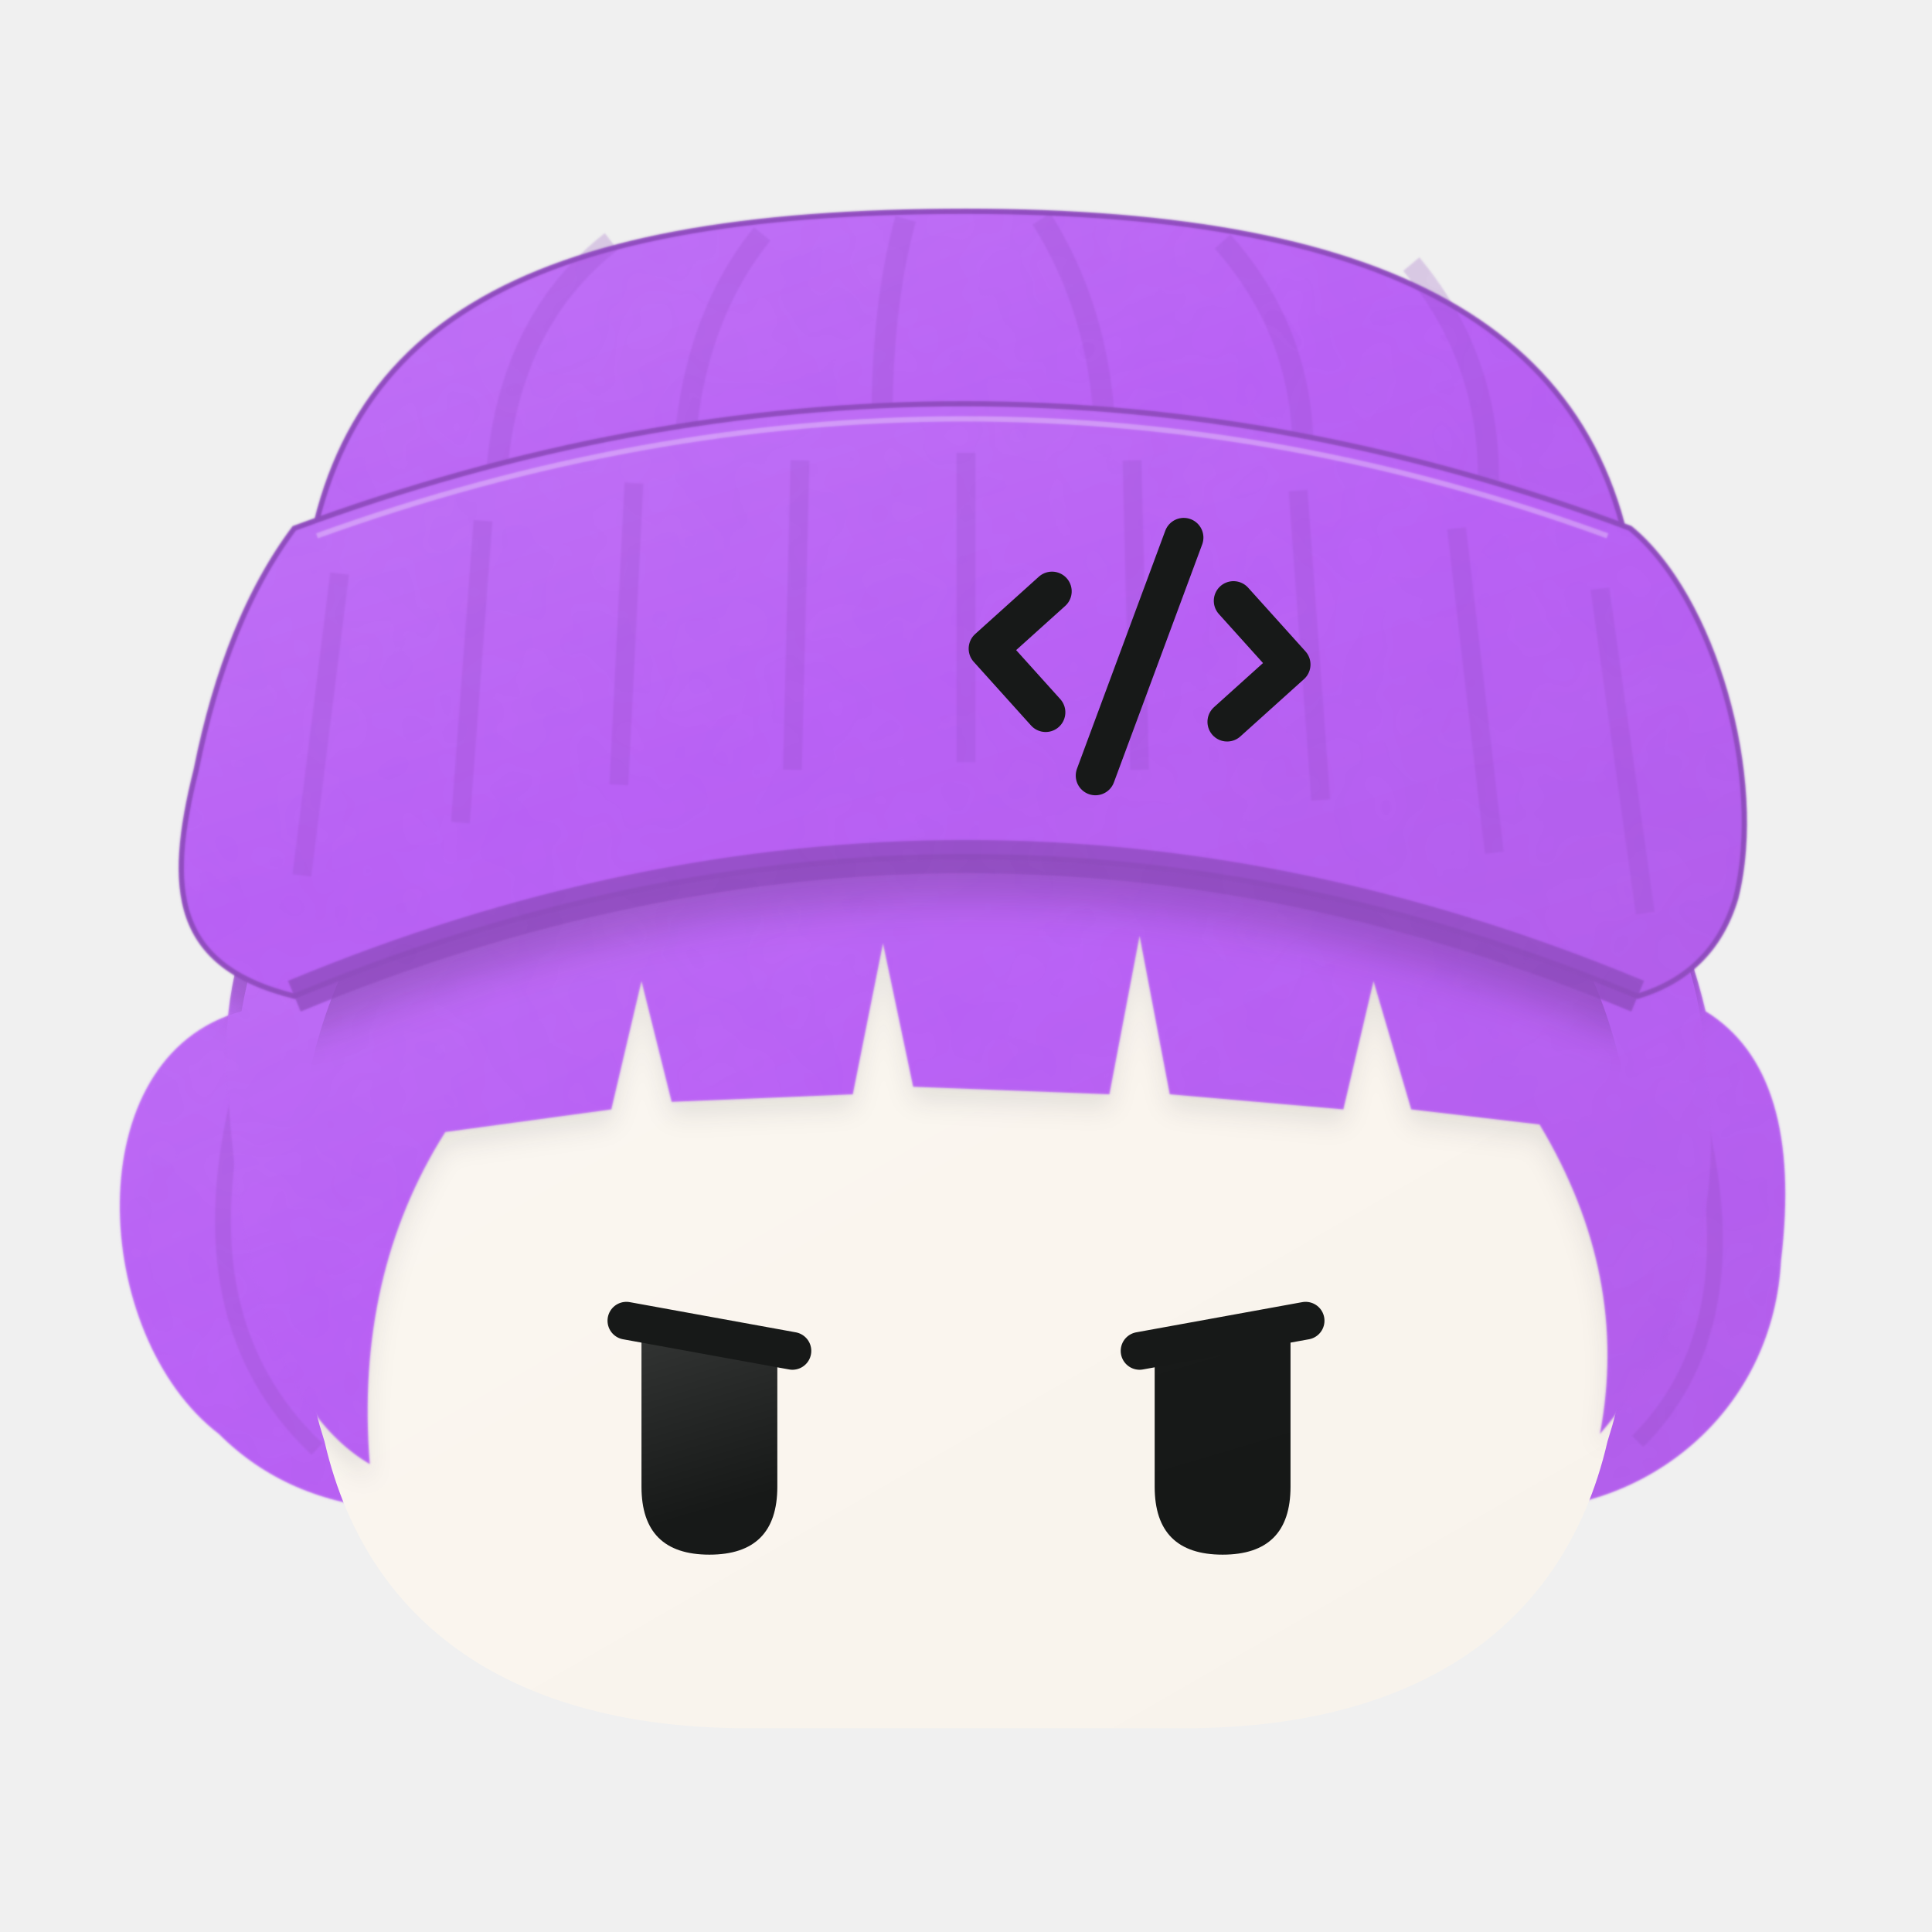
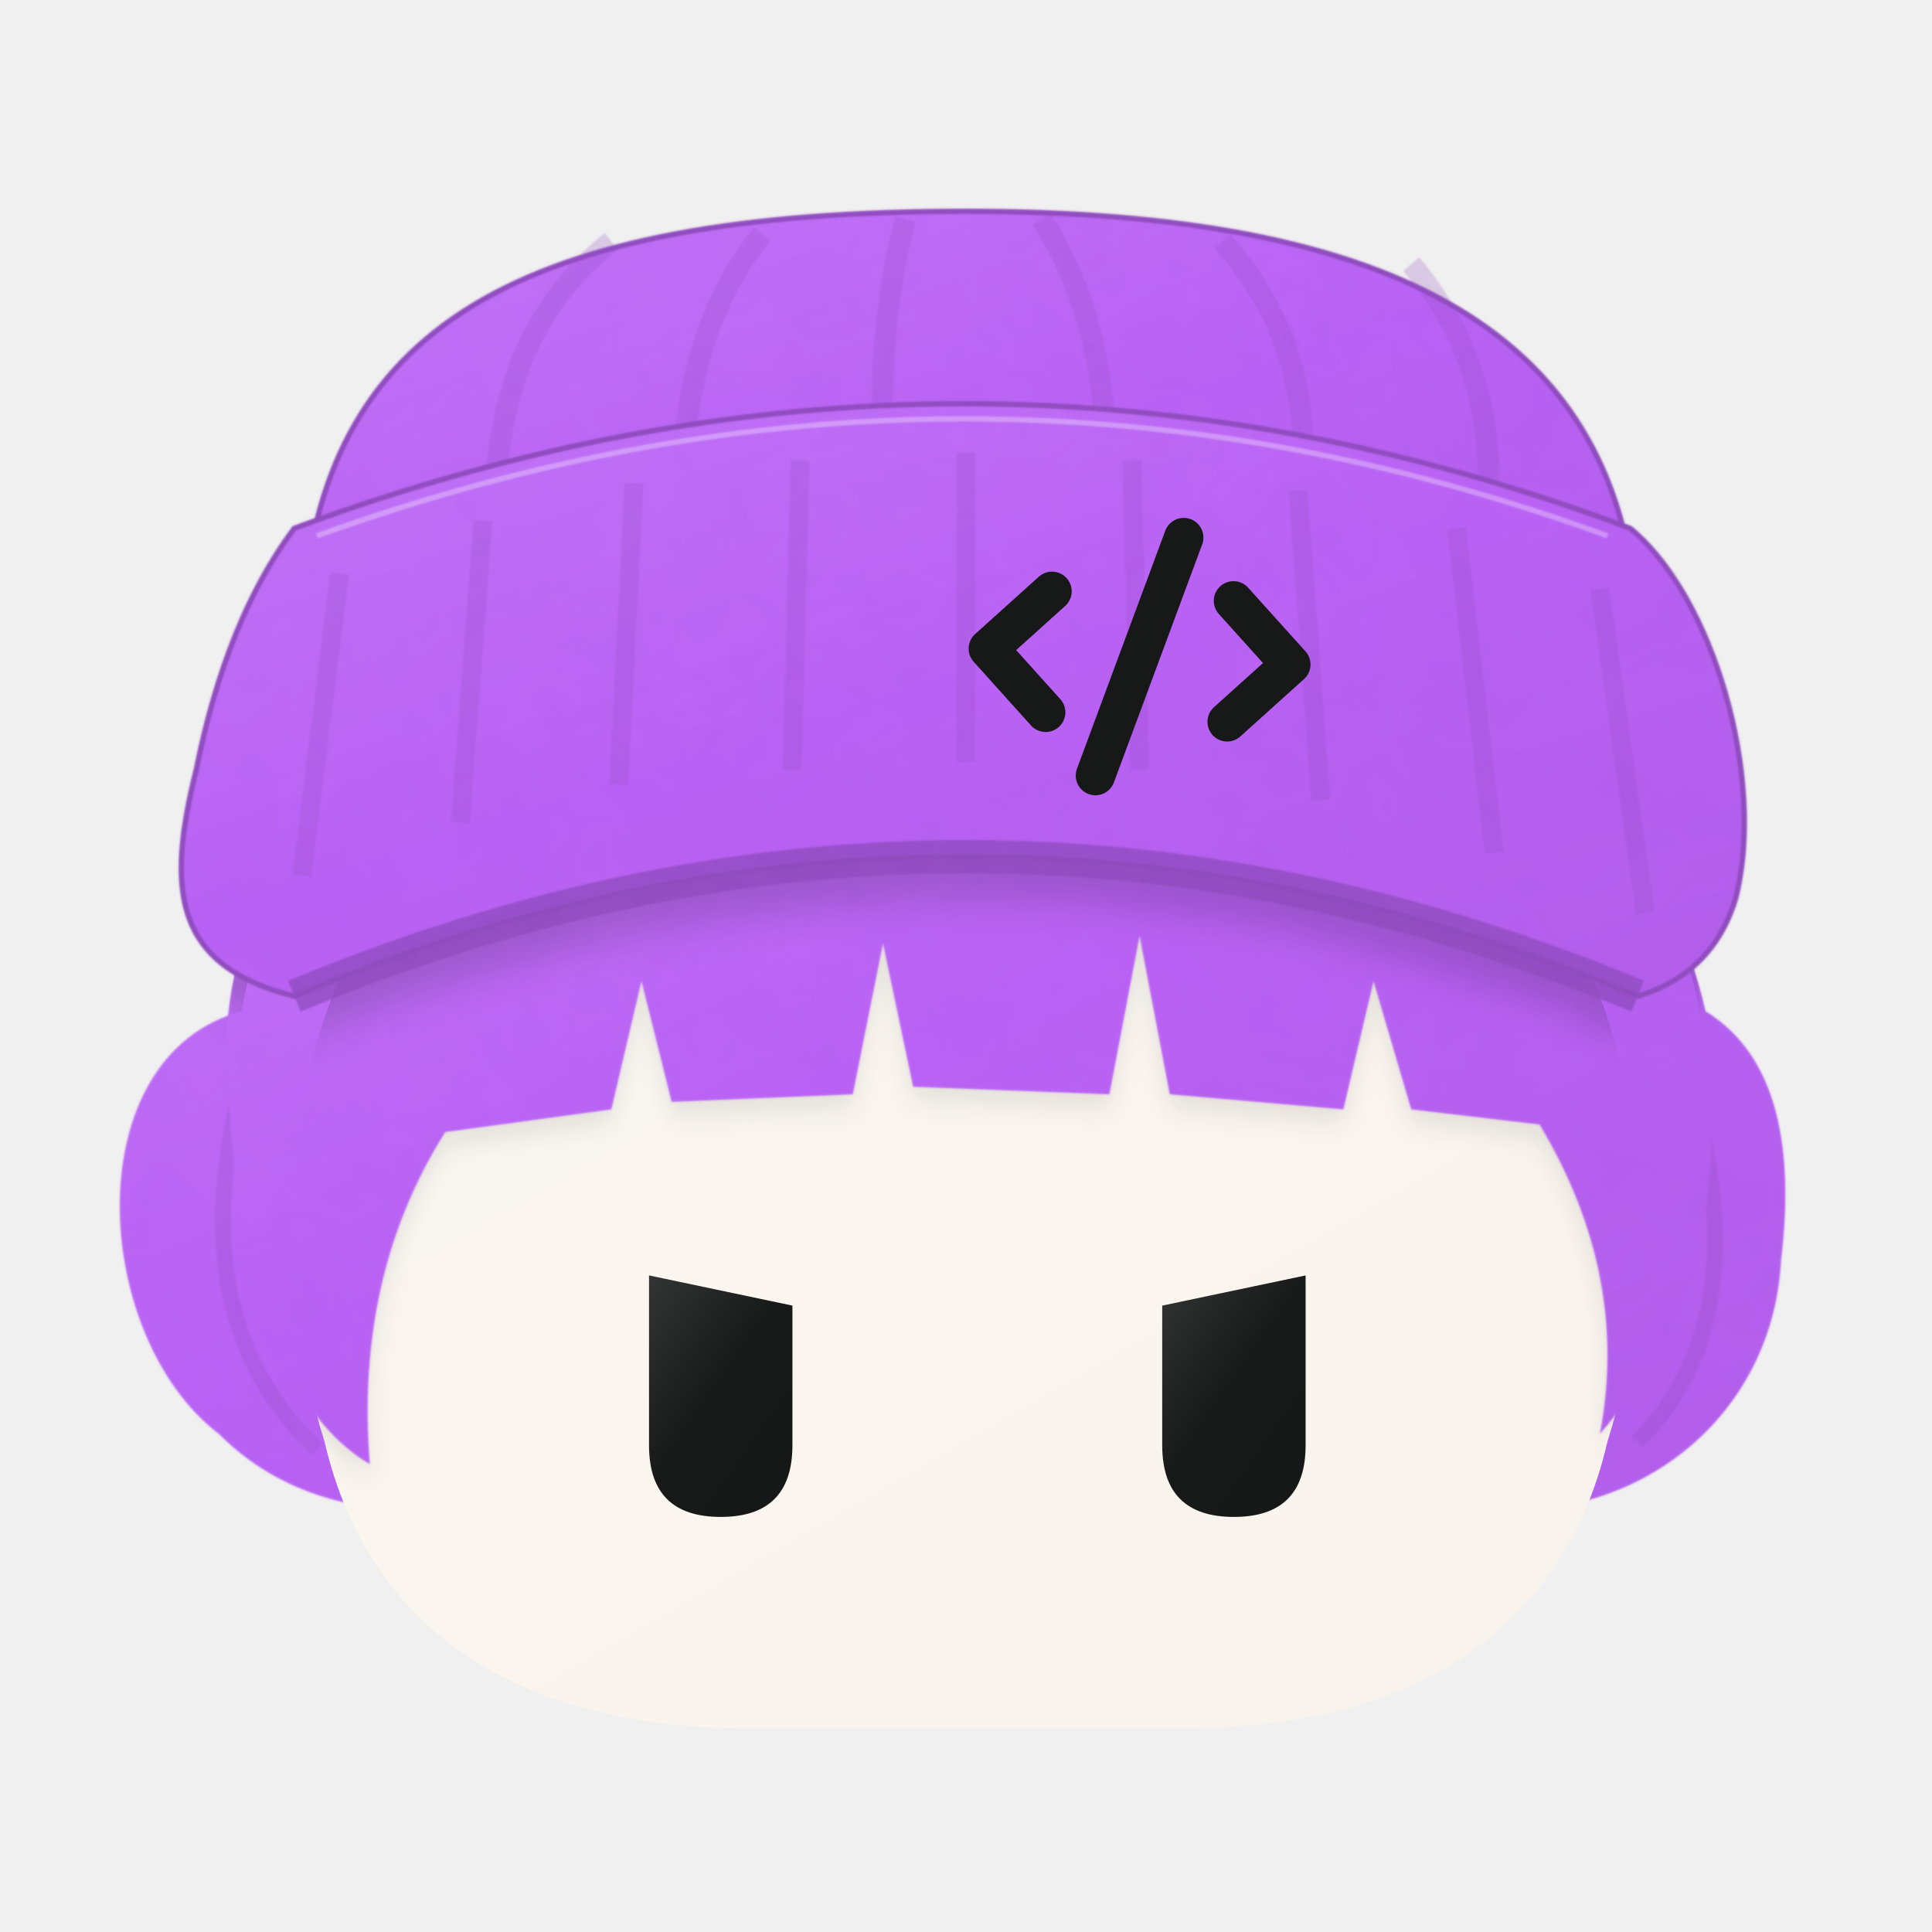
<svg xmlns="http://www.w3.org/2000/svg" viewBox="0 0 256 256" width="256" height="256" role="img">
  <defs>
    <clipPath id="avatar-contact-receiver-fringe-hair-crop-face-round" clipPathUnits="userSpaceOnUse">
      <path d="M48 124C38 140 36 169 43 191C49 217 70 229 99 229H157C186 229 207 217 213 191C220 169 218 140 208 124C185 105 71 105 48 124Z" fill="#000000" />
    </clipPath>
    <filter id="avatar-contact-shadow-fringe-hair-crop-face-round" filterUnits="userSpaceOnUse" x="0" y="0" width="256" height="256" color-interpolation-filters="sRGB">
      <feGaussianBlur in="SourceAlpha" stdDeviation="1.6" />
      <feOffset dy="2" result="contact-alpha" />
      <feFlood flood-color="#201a28" flood-opacity="0.09" />
      <feComposite in2="contact-alpha" operator="in" />
    </filter>
    <clipPath id="avatar-contact-receiver-hat-hat-beanie-hair-crop-hair-crop-back-face-round" clipPathUnits="userSpaceOnUse">
      <path d="M48 124C38 140 36 169 43 191C49 217 70 229 99 229H157C186 229 207 217 213 191C220 169 218 140 208 124C185 105 71 105 48 124Z" fill="#000000" />
      <path d="M30 141C29 103 68 83 127 83C184 83 224 102 226 141Q230 169 212 190Q216 169 204 149L187 147L182 130L178 147L155 145L151 124L147 145L121 144L117 125L113 145L89 146L85 130L81 147L59 150Q47 169 49 194Q32 184 30 141Z" fill="#000000" />
      <path d="M32 134C10 140 12 177 29 190Q38 199 52 200H203C220 199 235 186 236 167Q239 142 226 134C216 92 181 84 128 84C75 84 39 94 32 134Z" fill="#000000" />
      <path d="M32 144Q24 175 42 192M224 144Q233 175 217 191" fill="none" stroke="#000000" stroke-width="2.1" stroke-opacity="0.25" />
    </clipPath>
    <filter id="avatar-contact-shadow-hat-hat-beanie-hair-crop-hair-crop-back-face-round" filterUnits="userSpaceOnUse" x="0" y="0" width="256" height="256" color-interpolation-filters="sRGB">
      <feGaussianBlur in="SourceAlpha" stdDeviation="2.4" />
      <feOffset dy="4" result="contact-alpha" />
      <feFlood flood-color="#201a28" flood-opacity="0.19" />
      <feComposite in2="contact-alpha" operator="in" />
    </filter>
    <filter id="avatar-soft-material-v1" x="-2%" y="-2%" width="104%" height="104%" color-interpolation-filters="sRGB">
      <feTurbulence type="fractalNoise" baseFrequency="0.08" numOctaves="3" seed="17" result="grain" />
      <feColorMatrix in="grain" type="matrix" values="0.213 0.715 0.072 0 0 0.213 0.715 0.072 0 0 0.213 0.715 0.072 0 0 0 0 0 0.03 0" result="faint-grain" />
      <feComposite in="faint-grain" in2="SourceGraphic" operator="in" result="clipped-grain" />
      <feBlend in="SourceGraphic" in2="clipped-grain" mode="soft-light" result="material" />
      <feGaussianBlur in="material" stdDeviation="0.16" />
    </filter>
    <linearGradient id="avatar-face-faf5ee" x1="0%" y1="0%" x2="85%" y2="100%">
      <stop offset="0%" stop-color="#fbf8f2" />
      <stop offset="52%" stop-color="#faf5ee" />
      <stop offset="100%" stop-color="#f8f3ec" />
    </linearGradient>
    <linearGradient id="avatar-hair-b961f5" x1="0%" y1="0%" x2="85%" y2="100%">
      <stop offset="0%" stop-color="#c174f6" />
      <stop offset="52%" stop-color="#b961f5" />
      <stop offset="100%" stop-color="#b35eec" />
    </linearGradient>
    <linearGradient id="avatar-hat-b961f5" x1="0%" y1="0%" x2="85%" y2="100%">
      <stop offset="0%" stop-color="#c174f6" />
      <stop offset="52%" stop-color="#b961f5" />
      <stop offset="100%" stop-color="#b35eec" />
    </linearGradient>
    <linearGradient id="avatar-eyes-171918" x1="0%" y1="0%" x2="85%" y2="100%">
      <stop offset="0%" stop-color="#333534" />
      <stop offset="52%" stop-color="#171918" />
      <stop offset="100%" stop-color="#161817" />
    </linearGradient>
    <linearGradient id="avatar-badge-ffffff" x1="0%" y1="0%" x2="85%" y2="100%">
      <stop offset="0%" stop-color="#ffffff" />
      <stop offset="52%" stop-color="#ffffff" />
      <stop offset="100%" stop-color="#f6f6f6" />
    </linearGradient>
  </defs>
  <g color="#904cbf" filter="url(#avatar-soft-material-v1)">
    <path d="M32 134C10 140 12 177 29 190Q38 199 52 200H203C220 199 235 186 236 167Q239 142 226 134C216 92 181 84 128 84C75 84 39 94 32 134Z" fill="url(#avatar-hair-b961f5)" />
    <path d="M32 144Q24 175 42 192M224 144Q233 175 217 191" fill="none" stroke="#904cbf" stroke-width="2.1" stroke-opacity="0.25" />
  </g>
  <g color="url(#avatar-face-faf5ee)">
    <path d="M48 124C38 140 36 169 43 191C49 217 70 229 99 229H157C186 229 207 217 213 191C220 169 218 140 208 124C185 105 71 105 48 124Z" fill="url(#avatar-face-faf5ee)" />
  </g>
  <g data-layer="contact-shadow-fringe-hair-crop-face-round" clip-path="url(#avatar-contact-receiver-fringe-hair-crop-face-round)">
    <g filter="url(#avatar-contact-shadow-fringe-hair-crop-face-round)">
      <g color="#000000">
        <path d="M30 141C29 103 68 83 127 83C184 83 224 102 226 141Q230 169 212 190Q216 169 204 149L187 147L182 130L178 147L155 145L151 124L147 145L121 144L117 125L113 145L89 146L85 130L81 147L59 150Q47 169 49 194Q32 184 30 141Z" fill="#000000" />
      </g>
    </g>
  </g>
  <g color="#904cbf" filter="url(#avatar-soft-material-v1)">
    <path d="M30 141C29 103 68 83 127 83C184 83 224 102 226 141Q230 169 212 190Q216 169 204 149L187 147L182 130L178 147L155 145L151 124L147 145L121 144L117 125L113 145L89 146L85 130L81 147L59 150Q47 169 49 194Q32 184 30 141Z" fill="url(#avatar-hair-b961f5)" />
  </g>
  <g data-layer="contact-shadow-hat-hat-beanie-hair-crop-hair-crop-back-face-round" clip-path="url(#avatar-contact-receiver-hat-hat-beanie-hair-crop-hair-crop-back-face-round)">
    <g filter="url(#avatar-contact-shadow-hat-hat-beanie-hair-crop-hair-crop-back-face-round)">
      <g color="#000000">
        <path d="M40 83C42 43 69 28 128 28C185 28 215 44 217 83L218 104H38Z" fill="#000000" stroke="#000000" stroke-width="0.7" />
        <path d="M66 77Q63 46 81 32M91 76Q88 47 101 31M118 76Q115 47 120 29M145 76Q150 48 138 29M170 77Q178 50 162 32M195 79Q202 53 187 35" fill="none" stroke="#000000" stroke-width="2.8" stroke-opacity="0.23" />
        <path d="M39 70Q128 37 216 70C227 79 234 103 230 119Q227 129 217 132Q128 95 39 132C23 128 22 118 26 102Q30 82 39 70Z" fill="#000000" stroke="#000000" stroke-width="0.7" />
        <path d="M45 76L40 116M64 69L61 109M84 64L82 104M106 61L105 102M128 60V101M150 61L151 102M172 65L175 106M193 70L198 113M212 78L218 121" fill="none" stroke="#000000" stroke-width="2.5" stroke-opacity="0.23" />
        <path d="M39 132Q128 95 217 132" fill="none" stroke="#000000" stroke-width="4.4" stroke-opacity="0.78" />
        <path d="M42 71Q128 40 213 71" fill="none" stroke="#ffffff" stroke-width="0.7" stroke-opacity="0.32" />
      </g>
    </g>
  </g>
  <g color="#904cbf" filter="url(#avatar-soft-material-v1)">
    <path d="M40 83C42 43 69 28 128 28C185 28 215 44 217 83L218 104H38Z" fill="url(#avatar-hat-b961f5)" stroke="#904cbf" stroke-width="0.7" />
    <path d="M66 77Q63 46 81 32M91 76Q88 47 101 31M118 76Q115 47 120 29M145 76Q150 48 138 29M170 77Q178 50 162 32M195 79Q202 53 187 35" fill="none" stroke="#904cbf" stroke-width="2.8" stroke-opacity="0.23" />
    <path d="M39 70Q128 37 216 70C227 79 234 103 230 119Q227 129 217 132Q128 95 39 132C23 128 22 118 26 102Q30 82 39 70Z" fill="url(#avatar-hat-b961f5)" stroke="#904cbf" stroke-width="0.7" />
    <path d="M45 76L40 116M64 69L61 109M84 64L82 104M106 61L105 102M128 60V101M150 61L151 102M172 65L175 106M193 70L198 113M212 78L218 121" fill="none" stroke="#904cbf" stroke-width="2.5" stroke-opacity="0.23" />
    <path d="M39 132Q128 95 217 132" fill="none" stroke="#904cbf" stroke-width="4.4" stroke-opacity="0.78" />
    <path d="M42 71Q128 40 213 71" fill="none" stroke="#ffffff" stroke-width="0.7" stroke-opacity="0.32" />
  </g>
  <g data-layer="hat-badge" transform="translate(151 87) rotate(3) scale(0.86) translate(-128 -64)">
    <g transform="translate(128 64) scale(0.21875) translate(-128 -128)">
      <g color="#171918">
        <path d="m18 16 4-4-4-4" fill="none" stroke="#171918" stroke-width="2.6" stroke-linecap="round" stroke-linejoin="round" transform="scale(10.66667)" />
        <path d="m6 8-4 4 4 4" fill="none" stroke="#171918" stroke-width="2.6" stroke-linecap="round" stroke-linejoin="round" transform="scale(10.66667)" />
        <path d="m14.5 4-5 16" fill="none" stroke="#171918" stroke-width="2.6" stroke-linecap="round" stroke-linejoin="round" transform="scale(10.66667)" />
      </g>
    </g>
  </g>
  <g data-layer="state" data-state="working">
-     <path d="M85 176L103 180V197Q103 206 94 206Q85 206 85 197ZM153 180L171 176V197Q171 206 162 206Q153 206 153 197Z" fill="url(#avatar-eyes-171918)" />
-     <path d="M83 175L105 179M151 179L173 175" fill="none" stroke="#171918" stroke-width="5" stroke-linecap="round" stroke-linejoin="round" />
+     <g transform="translate(95.5 185)">
+       <path d="M-9.5 -16L9.5 -12V6.5Q9.5 16 0 16Q-9.5 16 -9.5 6.5Z" fill="url(#avatar-eyes-171918)" />
+     </g>
+     <g transform="translate(163.5 185)">
+       <path d="M-9.5 -12L9.5 -16V6.5Q9.5 16 0 16Q-9.5 16 -9.5 6.5Z" fill="url(#avatar-eyes-171918)" />
+     </g>
  </g>
</svg>
